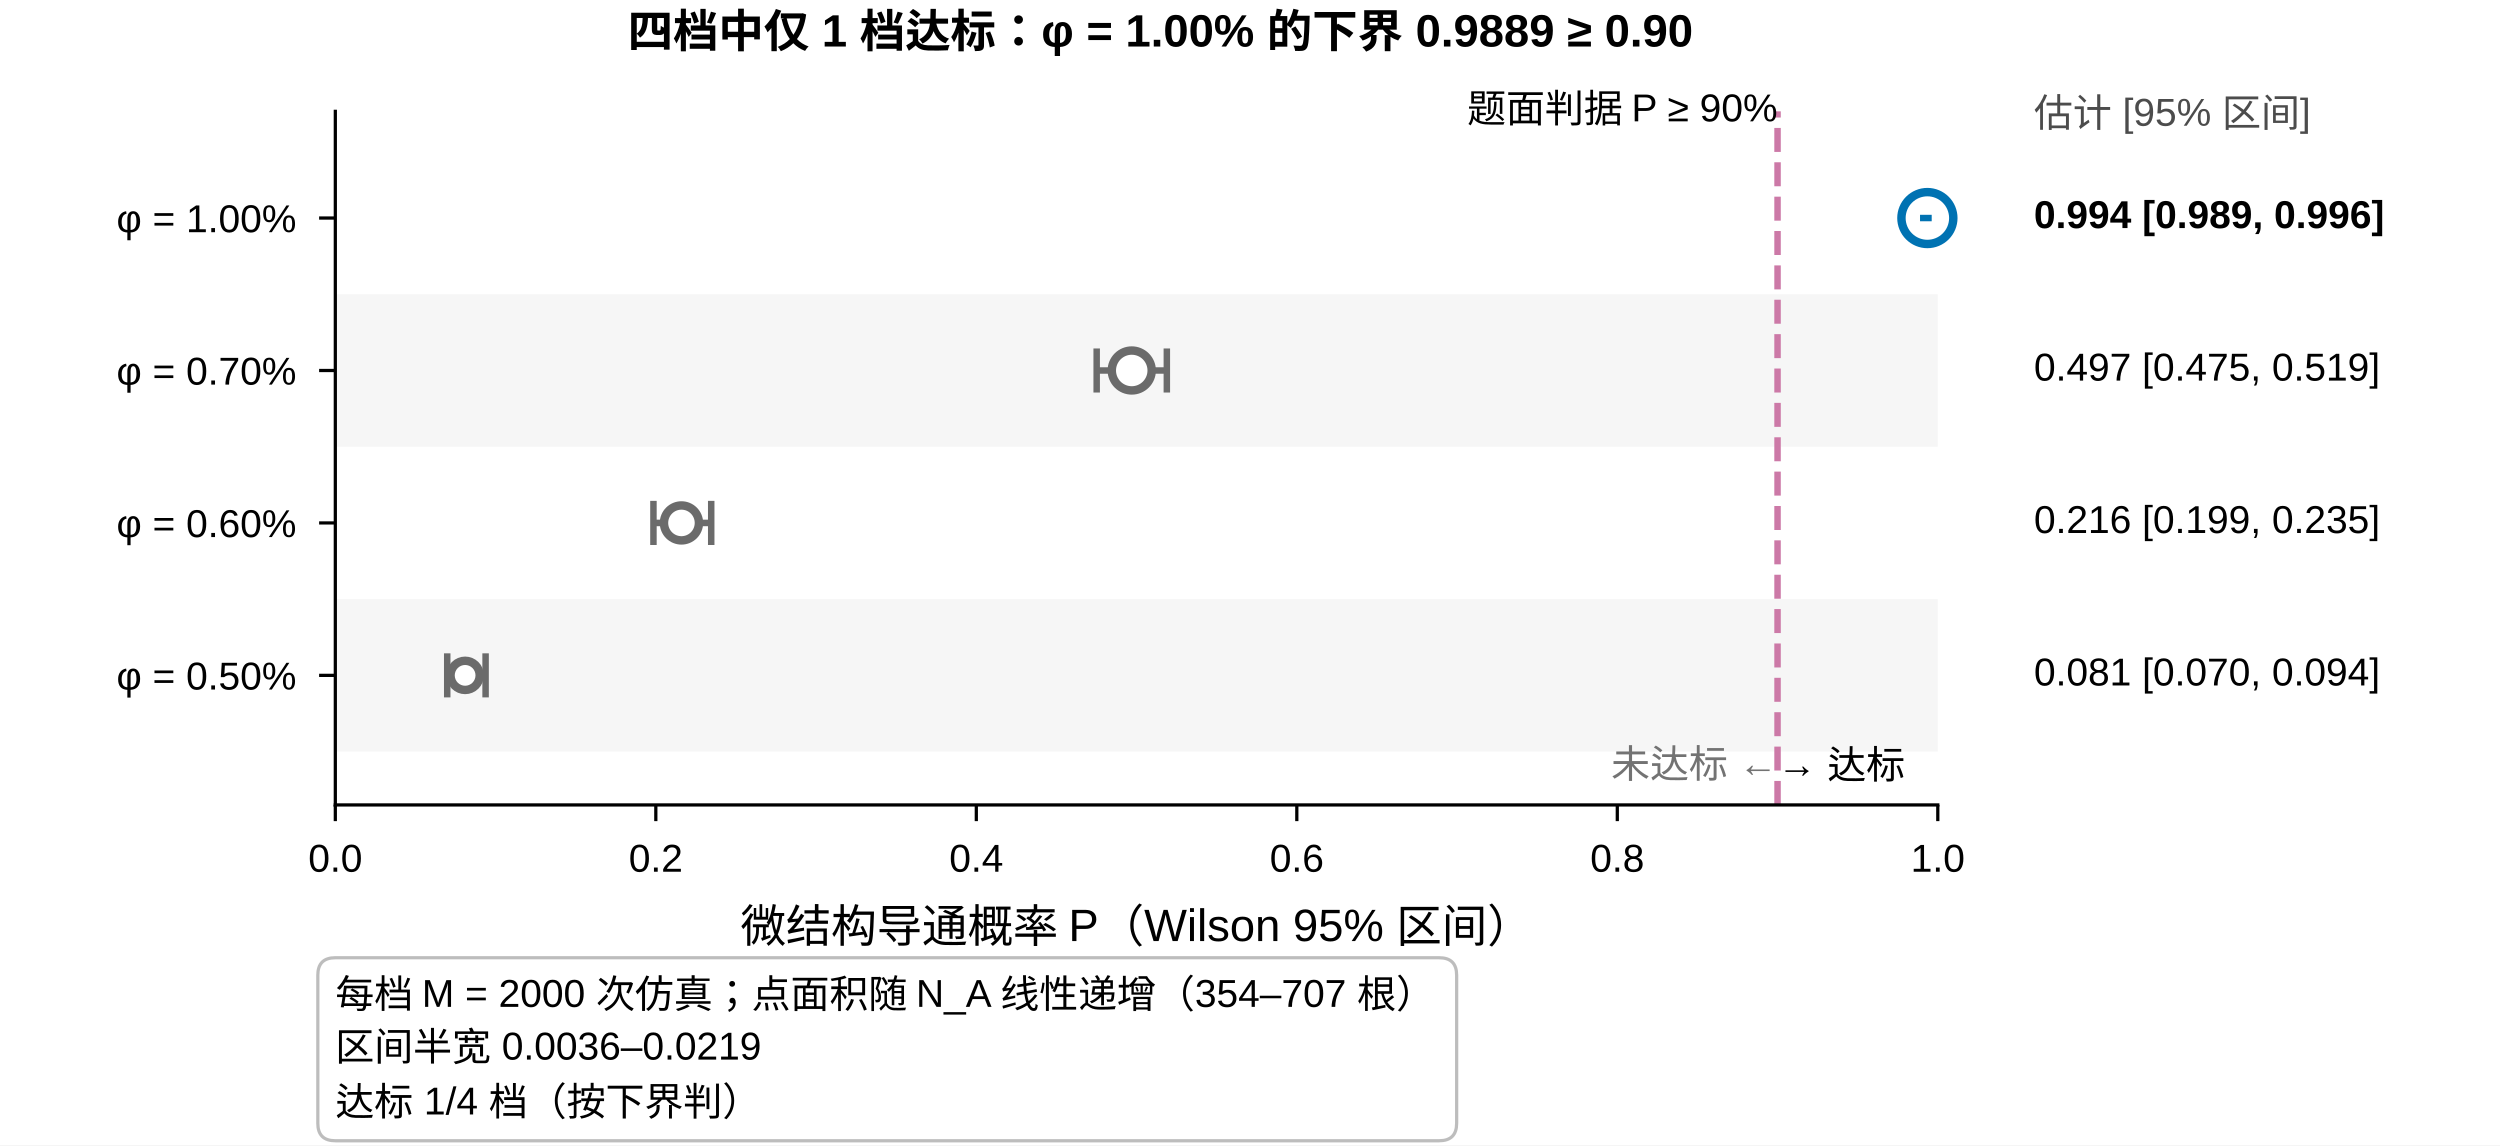
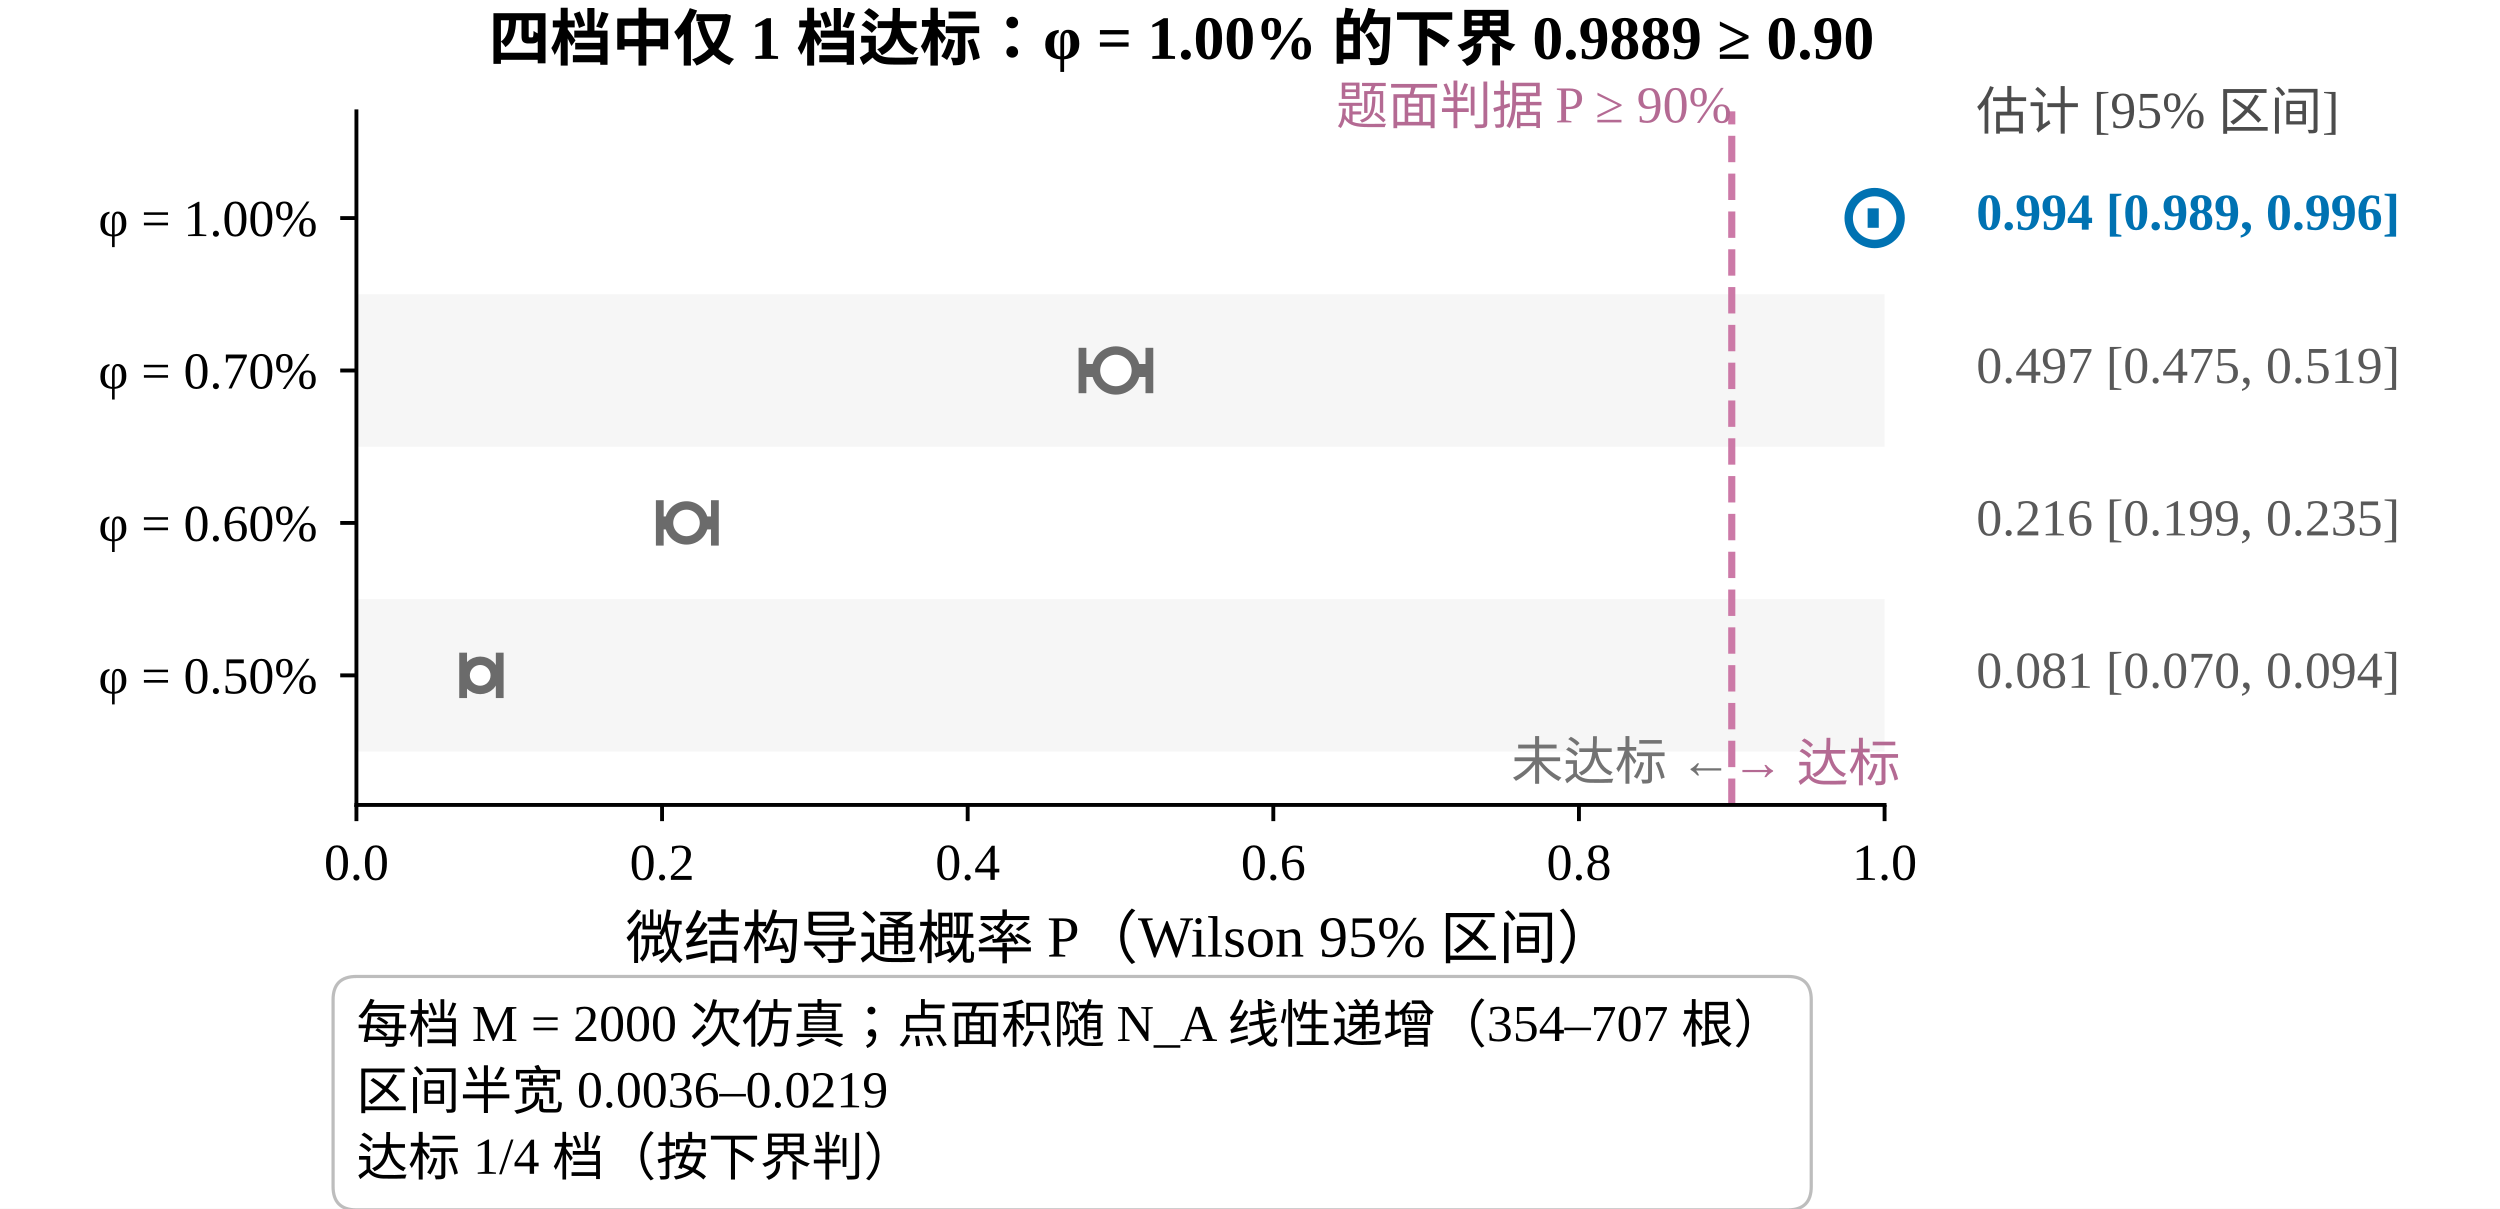
- <svg xmlns="http://www.w3.org/2000/svg" xmlns:xlink="http://www.w3.org/1999/xlink" width="385.512pt" height="176.616pt" viewBox="0 0 385.512 176.616" version="1.1">
+ <svg xmlns="http://www.w3.org/2000/svg" xmlns:xlink="http://www.w3.org/1999/xlink" width="385.512pt" height="186.388pt" viewBox="0 0 385.512 186.388" version="1.1">
  <defs>
    <style type="text/css">*{stroke-linejoin: round; stroke-linecap: butt}</style>
  </defs>
  <g id="figure_1">
    <g id="patch_1">
-       <path d="M 0 176.616  L 385.512 176.616  L 385.512 -0  L 0 -0  z " style="fill: #ffffff" />
+       <path d="M 0 186.388  L 385.512 186.388  L 385.512 0  L 0 0  z " style="fill: #ffffff" />
    </g>
    <g id="axes_1">
      <g id="patch_2">
-         <path d="M 51.708 124.125  L 298.817 124.125  L 298.817 17.169  L 51.708 17.169  z " style="fill: #ffffff" />
+         <path d="M 54.962 124.125  L 290.611 124.125  L 290.611 17.169  L 54.962 17.169  z " style="fill: #ffffff" />
      </g>
      <g id="patch_3">
-         <path d="M 51.708 115.898  L 298.817 115.898  L 298.817 92.391  L 51.708 92.391  z " clip-path="url(#p0f554f791d)" style="fill: #f6f6f6" />
+         <path d="M 54.962 115.898  L 290.611 115.898  L 290.611 92.391  L 54.962 92.391  z " clip-path="url(#p4cfaedc45c)" style="fill: #f6f6f6" />
      </g>
      <g id="patch_4">
-         <path d="M 51.708 68.884  L 298.817 68.884  L 298.817 45.377  L 51.708 45.377  z " clip-path="url(#p0f554f791d)" style="fill: #f6f6f6" />
+         <path d="M 54.962 68.884  L 290.611 68.884  L 290.611 45.377  L 54.962 45.377  z " clip-path="url(#p4cfaedc45c)" style="fill: #f6f6f6" />
      </g>
      <g id="matplotlib.axis_1">
        <g id="xtick_1">
          <g id="line2d_1">
            <defs>
-               <path id="m34de4c57b5" d="M 0 0  L 0 2.5  " style="stroke: #000000; stroke-width: 0.5" />
+               <path id="m7ea502c6c6" d="M 0 0  L 0 2.5  " style="stroke: #000000; stroke-width: 0.6" />
            </defs>
            <g>
-               <use xlink:href="#m34de4c57b5" x="51.708" y="124.125" style="stroke: #000000; stroke-width: 0.5" />
+               <use xlink:href="#m7ea502c6c6" x="54.962" y="124.125" style="stroke: #000000; stroke-width: 0.6" />
            </g>
          </g>
          <g id="text_1">
-             <text style="font-size: 6px; font-family: 'Arial', 'DejaVu Sans', 'Microsoft YaHei', 'SimHei'; text-anchor: middle" x="51.708" y="134.42" transform="rotate(-0 51.70793 134.42)">0.0</text>
+             <text style="font-size: 8px; font-family: 'Times New Roman', 'STIXGeneral', 'DejaVu Serif', 'SimSun', 'STSong', 'STZhongsong', 'Microsoft YaHei', 'SimHei'; text-anchor: middle" x="54.962" y="135.68" transform="rotate(-0 54.96173 135.6803)">0.0</text>
          </g>
        </g>
        <g id="xtick_2">
          <g id="line2d_2">
            <g>
-               <use xlink:href="#m34de4c57b5" x="101.13" y="124.125" style="stroke: #000000; stroke-width: 0.5" />
+               <use xlink:href="#m7ea502c6c6" x="102.092" y="124.125" style="stroke: #000000; stroke-width: 0.6" />
            </g>
          </g>
          <g id="text_2">
-             <text style="font-size: 6px; font-family: 'Arial', 'DejaVu Sans', 'Microsoft YaHei', 'SimHei'; text-anchor: middle" x="101.13" y="134.42" transform="rotate(-0 101.1298 134.42)">0.2</text>
+             <text style="font-size: 8px; font-family: 'Times New Roman', 'STIXGeneral', 'DejaVu Serif', 'SimSun', 'STSong', 'STZhongsong', 'Microsoft YaHei', 'SimHei'; text-anchor: middle" x="102.092" y="135.68" transform="rotate(-0 102.0916 135.6803)">0.2</text>
          </g>
        </g>
        <g id="xtick_3">
          <g id="line2d_3">
            <g>
-               <use xlink:href="#m34de4c57b5" x="150.552" y="124.125" style="stroke: #000000; stroke-width: 0.5" />
+               <use xlink:href="#m7ea502c6c6" x="149.221" y="124.125" style="stroke: #000000; stroke-width: 0.6" />
            </g>
          </g>
          <g id="text_3">
-             <text style="font-size: 6px; font-family: 'Arial', 'DejaVu Sans', 'Microsoft YaHei', 'SimHei'; text-anchor: middle" x="150.552" y="134.42" transform="rotate(-0 150.5517 134.42)">0.4</text>
+             <text style="font-size: 8px; font-family: 'Times New Roman', 'STIXGeneral', 'DejaVu Serif', 'SimSun', 'STSong', 'STZhongsong', 'Microsoft YaHei', 'SimHei'; text-anchor: middle" x="149.221" y="135.68" transform="rotate(-0 149.2215 135.6803)">0.4</text>
          </g>
        </g>
        <g id="xtick_4">
          <g id="line2d_4">
            <g>
-               <use xlink:href="#m34de4c57b5" x="199.974" y="124.125" style="stroke: #000000; stroke-width: 0.5" />
+               <use xlink:href="#m7ea502c6c6" x="196.351" y="124.125" style="stroke: #000000; stroke-width: 0.6" />
            </g>
          </g>
          <g id="text_4">
-             <text style="font-size: 6px; font-family: 'Arial', 'DejaVu Sans', 'Microsoft YaHei', 'SimHei'; text-anchor: middle" x="199.974" y="134.42" transform="rotate(-0 199.9736 134.42)">0.6</text>
+             <text style="font-size: 8px; font-family: 'Times New Roman', 'STIXGeneral', 'DejaVu Serif', 'SimSun', 'STSong', 'STZhongsong', 'Microsoft YaHei', 'SimHei'; text-anchor: middle" x="196.351" y="135.68" transform="rotate(-0 196.3514 135.6803)">0.6</text>
          </g>
        </g>
        <g id="xtick_5">
          <g id="line2d_5">
            <g>
-               <use xlink:href="#m34de4c57b5" x="249.395" y="124.125" style="stroke: #000000; stroke-width: 0.5" />
+               <use xlink:href="#m7ea502c6c6" x="243.481" y="124.125" style="stroke: #000000; stroke-width: 0.6" />
            </g>
          </g>
          <g id="text_5">
-             <text style="font-size: 6px; font-family: 'Arial', 'DejaVu Sans', 'Microsoft YaHei', 'SimHei'; text-anchor: middle" x="249.395" y="134.42" transform="rotate(-0 249.3954 134.42)">0.8</text>
+             <text style="font-size: 8px; font-family: 'Times New Roman', 'STIXGeneral', 'DejaVu Serif', 'SimSun', 'STSong', 'STZhongsong', 'Microsoft YaHei', 'SimHei'; text-anchor: middle" x="243.481" y="135.68" transform="rotate(-0 243.4812 135.6803)">0.8</text>
          </g>
        </g>
        <g id="xtick_6">
          <g id="line2d_6">
            <g>
-               <use xlink:href="#m34de4c57b5" x="298.817" y="124.125" style="stroke: #000000; stroke-width: 0.5" />
+               <use xlink:href="#m7ea502c6c6" x="290.611" y="124.125" style="stroke: #000000; stroke-width: 0.6" />
            </g>
          </g>
          <g id="text_6">
-             <text style="font-size: 6px; font-family: 'Arial', 'DejaVu Sans', 'Microsoft YaHei', 'SimHei'; text-anchor: middle" x="298.817" y="134.42" transform="rotate(-0 298.8173 134.42)">1.0</text>
+             <text style="font-size: 8px; font-family: 'Times New Roman', 'STIXGeneral', 'DejaVu Serif', 'SimSun', 'STSong', 'STZhongsong', 'Microsoft YaHei', 'SimHei'; text-anchor: middle" x="290.611" y="135.68" transform="rotate(-0 290.6111 135.6803)">1.0</text>
          </g>
        </g>
        <g id="text_7">
-           <text style="font-size: 7px; font-family: 'Arial', 'DejaVu Sans', 'Microsoft YaHei', 'SimHei'; text-anchor: middle" x="175.263" y="145.3" transform="rotate(-0 175.2626 145.3)">微结构导通概率 P（Wilson 95% 区间）</text>
+           <text style="font-size: 9px; font-family: 'Times New Roman', 'STIXGeneral', 'DejaVu Serif', 'SimSun', 'STSong', 'STZhongsong', 'Microsoft YaHei', 'SimHei'; text-anchor: middle" x="172.786" y="147.798" transform="rotate(-0 172.7864 147.7984)">微结构导通概率 P（Wilson 95% 区间）</text>
        </g>
      </g>
      <g id="matplotlib.axis_2">
        <g id="ytick_1">
          <g id="line2d_7">
            <defs>
-               <path id="m2fb63e2269" d="M 0 0  L -2.5 0  " style="stroke: #000000; stroke-width: 0.5" />
+               <path id="mdec83e22ec" d="M 0 0  L -2.5 0  " style="stroke: #000000; stroke-width: 0.6" />
            </defs>
            <g>
-               <use xlink:href="#m2fb63e2269" x="51.708" y="104.144" style="stroke: #000000; stroke-width: 0.5" />
+               <use xlink:href="#mdec83e22ec" x="54.962" y="104.144" style="stroke: #000000; stroke-width: 0.6" />
            </g>
          </g>
          <g id="text_8">
-             <text style="font-size: 6px; font-family: 'Arial', 'DejaVu Sans', 'Microsoft YaHei', 'SimHei'; text-anchor: end" x="45.708" y="106.328" transform="rotate(-0 45.70793 106.3283)">φ = 0.50%</text>
+             <text style="font-size: 8px; font-family: 'Times New Roman', 'STIXGeneral', 'DejaVu Serif', 'SimSun', 'STSong', 'STZhongsong', 'Microsoft YaHei', 'SimHei'; text-anchor: end" x="48.962" y="106.922" transform="rotate(-0 48.96173 106.9219)">φ = 0.50%</text>
          </g>
        </g>
        <g id="ytick_2">
          <g id="line2d_8">
            <g>
-               <use xlink:href="#m2fb63e2269" x="51.708" y="80.638" style="stroke: #000000; stroke-width: 0.5" />
+               <use xlink:href="#mdec83e22ec" x="54.962" y="80.638" style="stroke: #000000; stroke-width: 0.6" />
            </g>
          </g>
          <g id="text_9">
-             <text style="font-size: 6px; font-family: 'Arial', 'DejaVu Sans', 'Microsoft YaHei', 'SimHei'; text-anchor: end" x="45.708" y="82.821" transform="rotate(-0 45.70793 82.82142)">φ = 0.60%</text>
+             <text style="font-size: 8px; font-family: 'Times New Roman', 'STIXGeneral', 'DejaVu Serif', 'SimSun', 'STSong', 'STZhongsong', 'Microsoft YaHei', 'SimHei'; text-anchor: end" x="48.962" y="83.415" transform="rotate(-0 48.96173 83.41501)">φ = 0.60%</text>
          </g>
        </g>
        <g id="ytick_3">
          <g id="line2d_9">
            <g>
-               <use xlink:href="#m2fb63e2269" x="51.708" y="57.131" style="stroke: #000000; stroke-width: 0.5" />
+               <use xlink:href="#mdec83e22ec" x="54.962" y="57.131" style="stroke: #000000; stroke-width: 0.6" />
            </g>
          </g>
          <g id="text_10">
-             <text style="font-size: 6px; font-family: 'Arial', 'DejaVu Sans', 'Microsoft YaHei', 'SimHei'; text-anchor: end" x="45.708" y="59.315" transform="rotate(-0 45.70793 59.31452)">φ = 0.70%</text>
+             <text style="font-size: 8px; font-family: 'Times New Roman', 'STIXGeneral', 'DejaVu Serif', 'SimSun', 'STSong', 'STZhongsong', 'Microsoft YaHei', 'SimHei'; text-anchor: end" x="48.962" y="59.908" transform="rotate(-0 48.96173 59.90811)">φ = 0.70%</text>
          </g>
        </g>
        <g id="ytick_4">
          <g id="line2d_10">
            <g>
-               <use xlink:href="#m2fb63e2269" x="51.708" y="33.624" style="stroke: #000000; stroke-width: 0.5" />
+               <use xlink:href="#mdec83e22ec" x="54.962" y="33.624" style="stroke: #000000; stroke-width: 0.6" />
            </g>
          </g>
          <g id="text_11">
-             <text style="font-size: 6px; font-family: 'Arial', 'DejaVu Sans', 'Microsoft YaHei', 'SimHei'; text-anchor: end" x="45.708" y="35.808" transform="rotate(-0 45.70793 35.80762)">φ = 1.00%</text>
+             <text style="font-size: 8px; font-family: 'Times New Roman', 'STIXGeneral', 'DejaVu Serif', 'SimSun', 'STSong', 'STZhongsong', 'Microsoft YaHei', 'SimHei'; text-anchor: end" x="48.962" y="36.401" transform="rotate(-0 48.96173 36.40121)">φ = 1.00%</text>
          </g>
        </g>
      </g>
      <g id="line2d_11">
-         <path d="M 274.106 124.125  L 274.106 17.169  " clip-path="url(#p0f554f791d)" style="fill: none; stroke-dasharray: 3.7,1.6; stroke-dashoffset: 0; stroke: #cc79a7" />
+         <path d="M 267.046 124.125  L 267.046 17.169  " clip-path="url(#p4cfaedc45c)" style="fill: none; stroke-dasharray: 4.07,1.76; stroke-dashoffset: 0; stroke: #cc79a7; stroke-width: 1.1" />
      </g>
      <g id="line2d_12">
-         <path d="M 68.964 104.144  L 74.881 104.144  " clip-path="url(#p0f554f791d)" style="fill: none; stroke: #6b6b6b" />
+         <path d="M 71.417 104.144  L 77.06 104.144  " clip-path="url(#p4cfaedc45c)" style="fill: none; stroke: #6b6b6b; stroke-width: 2" />
      </g>
      <g id="line2d_13">
-         <path d="M 68.964 107.046  L 68.964 101.243  " clip-path="url(#p0f554f791d)" style="fill: none; stroke: #6b6b6b; stroke-linecap: square" />
+         <path d="M 71.417 107.046  L 71.417 101.243  " clip-path="url(#p4cfaedc45c)" style="fill: none; stroke: #6b6b6b; stroke-width: 1.2; stroke-linecap: square" />
      </g>
      <g id="line2d_14">
-         <path d="M 74.881 107.046  L 74.881 101.243  " clip-path="url(#p0f554f791d)" style="fill: none; stroke: #6b6b6b; stroke-linecap: square" />
+         <path d="M 77.06 107.046  L 77.06 101.243  " clip-path="url(#p4cfaedc45c)" style="fill: none; stroke: #6b6b6b; stroke-width: 1.2; stroke-linecap: square" />
      </g>
      <g id="line2d_15">
-         <path d="M 100.764 80.638  L 109.673 80.638  " clip-path="url(#p0f554f791d)" style="fill: none; stroke: #6b6b6b" />
+         <path d="M 101.742 80.638  L 110.238 80.638  " clip-path="url(#p4cfaedc45c)" style="fill: none; stroke: #6b6b6b; stroke-width: 2" />
      </g>
      <g id="line2d_16">
-         <path d="M 100.764 83.539  L 100.764 77.736  " clip-path="url(#p0f554f791d)" style="fill: none; stroke: #6b6b6b; stroke-linecap: square" />
+         <path d="M 101.742 83.539  L 101.742 77.736  " clip-path="url(#p4cfaedc45c)" style="fill: none; stroke: #6b6b6b; stroke-width: 1.2; stroke-linecap: square" />
      </g>
      <g id="line2d_17">
-         <path d="M 109.673 83.539  L 109.673 77.736  " clip-path="url(#p0f554f791d)" style="fill: none; stroke: #6b6b6b; stroke-linecap: square" />
+         <path d="M 110.238 83.539  L 110.238 77.736  " clip-path="url(#p4cfaedc45c)" style="fill: none; stroke: #6b6b6b; stroke-width: 1.2; stroke-linecap: square" />
      </g>
      <g id="line2d_18">
-         <path d="M 169.113 57.131  L 179.932 57.131  " clip-path="url(#p0f554f791d)" style="fill: none; stroke: #6b6b6b" />
+         <path d="M 166.922 57.131  L 177.24 57.131  " clip-path="url(#p4cfaedc45c)" style="fill: none; stroke: #6b6b6b; stroke-width: 2" />
      </g>
      <g id="line2d_19">
-         <path d="M 169.113 60.032  L 169.113 54.23  " clip-path="url(#p0f554f791d)" style="fill: none; stroke: #6b6b6b; stroke-linecap: square" />
+         <path d="M 166.922 60.032  L 166.922 54.23  " clip-path="url(#p4cfaedc45c)" style="fill: none; stroke: #6b6b6b; stroke-width: 1.2; stroke-linecap: square" />
      </g>
      <g id="line2d_20">
-         <path d="M 179.932 60.032  L 179.932 54.23  " clip-path="url(#p0f554f791d)" style="fill: none; stroke: #6b6b6b; stroke-linecap: square" />
+         <path d="M 177.24 60.032  L 177.24 54.23  " clip-path="url(#p4cfaedc45c)" style="fill: none; stroke: #6b6b6b; stroke-width: 1.2; stroke-linecap: square" />
      </g>
      <g id="line2d_21">
-         <path d="M 296.077 36.525  L 296.077 30.723  " clip-path="url(#p0f554f791d)" style="fill: none; stroke: #0072b2; stroke-linecap: square" />
+         <path d="M 287.998 36.525  L 287.998 30.723  " clip-path="url(#p4cfaedc45c)" style="fill: none; stroke: #0072b2; stroke-width: 1.6; stroke-linecap: square" />
      </g>
      <g id="line2d_22">
-         <path d="M 297.878 36.525  L 297.878 30.723  " clip-path="url(#p0f554f791d)" style="fill: none; stroke: #0072b2; stroke-linecap: square" />
+         <path d="M 289.715 36.525  L 289.715 30.723  " clip-path="url(#p4cfaedc45c)" style="fill: none; stroke: #0072b2; stroke-width: 1.6; stroke-linecap: square" />
      </g>
      <g id="patch_5">
-         <path d="M 51.708 124.125  L 51.708 17.169  " style="fill: none; stroke: #000000; stroke-width: 0.5; stroke-linejoin: miter; stroke-linecap: square" />
+         <path d="M 54.962 124.125  L 54.962 17.169  " style="fill: none; stroke: #000000; stroke-width: 0.6; stroke-linejoin: miter; stroke-linecap: square" />
      </g>
      <g id="patch_6">
-         <path d="M 51.708 124.125  L 298.817 124.125  " style="fill: none; stroke: #000000; stroke-width: 0.5; stroke-linejoin: miter; stroke-linecap: square" />
+         <path d="M 54.962 124.125  L 290.611 124.125  " style="fill: none; stroke: #000000; stroke-width: 0.6; stroke-linejoin: miter; stroke-linecap: square" />
      </g>
      <g id="text_12">
-         <text style="font-size: 6px; font-family: 'Arial', 'DejaVu Sans', 'Microsoft YaHei', 'SimHei'; text-anchor: end" x="274.106" y="18.865" transform="rotate(-0 274.1064 18.86482)">题面判据 P ≥ 90% </text>
+         <text style="font-size: 8px; font-family: 'Times New Roman', 'STIXGeneral', 'DejaVu Serif', 'SimSun', 'STSong', 'STZhongsong', 'Microsoft YaHei', 'SimHei'; text-anchor: end; fill: #b46a93" x="267.046" y="19.13" transform="rotate(-0 267.0462 19.12951)">题面判据 P ≥ 90% </text>
      </g>
      <g id="text_13">
-         <text style="font-size: 6px; font-family: 'Arial', 'DejaVu Sans', 'Microsoft YaHei', 'SimHei'; text-anchor: end; fill: #737373" x="274.106" y="119.936" transform="rotate(-0 274.1064 119.9361)">未达标 ← </text>
+         <text style="font-size: 8px; font-family: 'Times New Roman', 'STIXGeneral', 'DejaVu Serif', 'SimSun', 'STSong', 'STZhongsong', 'Microsoft YaHei', 'SimHei'; text-anchor: end; fill: #737373" x="267.046" y="120.225" transform="rotate(-0 267.0462 120.2248)">未达标 ← </text>
      </g>
      <g id="text_14">
-         <text style="font-size: 6px; font-family: 'Arial', 'DejaVu Sans', 'Microsoft YaHei', 'SimHei'; text-anchor: start" x="274.106" y="119.913" transform="rotate(-0 274.1064 119.9126)"> → 达标</text>
+         <text style="font-size: 8px; font-family: 'Times New Roman', 'STIXGeneral', 'DejaVu Serif', 'SimSun', 'STSong', 'STZhongsong', 'Microsoft YaHei', 'SimHei'; text-anchor: start; fill: #b46a93" x="267.046" y="120.225" transform="rotate(-0 267.0462 120.2248)"> → 达标</text>
      </g>
      <g id="text_15">
-         <text style="font-size: 6px; font-family: 'Arial', 'DejaVu Sans', 'Microsoft YaHei', 'SimHei'; text-anchor: start" x="313.644" y="105.704" transform="rotate(-0 313.6439 105.7044)">0.081 [0.070, 0.094]</text>
+         <text style="font-size: 8px; font-family: 'Times New Roman', 'STIXGeneral', 'DejaVu Serif', 'SimSun', 'STSong', 'STZhongsong', 'Microsoft YaHei', 'SimHei'; text-anchor: start; fill: #595959" x="304.75" y="106.066" transform="rotate(-0 304.7501 106.0663)">0.081 [0.070, 0.094]</text>
      </g>
      <g id="text_16">
-         <text style="font-size: 6px; font-family: 'Arial', 'DejaVu Sans', 'Microsoft YaHei', 'SimHei'; text-anchor: start" x="313.644" y="82.198" transform="rotate(-0 313.6439 82.19751)">0.216 [0.199, 0.235]</text>
+         <text style="font-size: 8px; font-family: 'Times New Roman', 'STIXGeneral', 'DejaVu Serif', 'SimSun', 'STSong', 'STZhongsong', 'Microsoft YaHei', 'SimHei'; text-anchor: start; fill: #595959" x="304.75" y="82.559" transform="rotate(-0 304.7501 82.55939)">0.216 [0.199, 0.235]</text>
      </g>
      <g id="text_17">
-         <text style="font-size: 6px; font-family: 'Arial', 'DejaVu Sans', 'Microsoft YaHei', 'SimHei'; text-anchor: start" x="313.644" y="58.691" transform="rotate(-0 313.6439 58.69061)">0.497 [0.475, 0.519]</text>
+         <text style="font-size: 8px; font-family: 'Times New Roman', 'STIXGeneral', 'DejaVu Serif', 'SimSun', 'STSong', 'STZhongsong', 'Microsoft YaHei', 'SimHei'; text-anchor: start; fill: #595959" x="304.75" y="59.052" transform="rotate(-0 304.7501 59.05249)">0.497 [0.475, 0.519]</text>
      </g>
      <g id="text_18">
-         <text style="font-weight: 700; font-size: 6px; font-family: 'Arial', 'DejaVu Sans', 'Microsoft YaHei', 'SimHei'; text-anchor: start" x="313.644" y="35.175" transform="rotate(-0 313.6439 35.17481)">0.994 [0.989, 0.996]</text>
+         <text style="font-weight: 700; font-size: 8px; font-family: 'Times New Roman', 'STIXGeneral', 'DejaVu Serif', 'SimSun', 'STSong', 'STZhongsong', 'Microsoft YaHei', 'SimHei'; text-anchor: start; fill: #0072b2" x="304.75" y="35.417" transform="rotate(-0 304.7501 35.41684)">0.994 [0.989, 0.996]</text>
      </g>
      <g id="text_19">
-         <text style="font-size: 6px; font-family: 'Arial', 'DejaVu Sans', 'Microsoft YaHei', 'SimHei'; text-anchor: start; fill: #4c4c4c" x="313.644" y="19.549" transform="rotate(-0 313.6439 19.54918)">估计 [95% 区间]</text>
+         <text style="font-size: 8px; font-family: 'Times New Roman', 'STIXGeneral', 'DejaVu Serif', 'SimSun', 'STSong', 'STZhongsong', 'Microsoft YaHei', 'SimHei'; text-anchor: start; fill: #4c4c4c" x="304.75" y="19.973" transform="rotate(-0 304.7501 19.97277)">估计 [95% 区间]</text>
      </g>
      <g id="line2d_23">
        <defs>
-           <path id="md922bb29e6" d="M 0 2.25  C 0.597 2.25 1.169 2.013 1.591 1.591  C 2.013 1.169 2.25 0.597 2.25 0  C 2.25 -0.597 2.013 -1.169 1.591 -1.591  C 1.169 -2.013 0.597 -2.25 0 -2.25  C -0.597 -2.25 -1.169 -2.013 -1.591 -1.591  C -2.013 -1.169 -2.25 -0.597 -2.25 0  C -2.25 0.597 -2.013 1.169 -1.591 1.591  C -1.169 2.013 -0.597 2.25 0 2.25  z " style="stroke: #6b6b6b; stroke-width: 1.3" />
-         </defs>
-         <g>
-           <use xlink:href="#md922bb29e6" x="71.724" y="104.144" style="fill: #ffffff; stroke: #6b6b6b; stroke-width: 1.3" />
+           <path id="mef215e32c2" d="M 0 2.25  C 0.597 2.25 1.169 2.013 1.591 1.591  C 2.013 1.169 2.25 0.597 2.25 0  C 2.25 -0.597 2.013 -1.169 1.591 -1.591  C 1.169 -2.013 0.597 -2.25 0 -2.25  C -0.597 -2.25 -1.169 -2.013 -1.591 -1.591  C -2.013 -1.169 -2.25 -0.597 -2.25 0  C -2.25 0.597 -2.013 1.169 -1.591 1.591  C -1.169 2.013 -0.597 2.25 0 2.25  z " style="stroke: #6b6b6b; stroke-width: 1.3" />
+         </defs>
+         <g>
+           <use xlink:href="#mef215e32c2" x="74.049" y="104.144" style="fill: #ffffff; stroke: #6b6b6b; stroke-width: 1.3" />
        </g>
      </g>
      <g id="line2d_24">
        <defs>
-           <path id="m8002f3cc6d" d="M 0 2.695  C 0.715 2.695 1.4 2.411 1.906 1.906  C 2.411 1.4 2.695 0.715 2.695 0  C 2.695 -0.715 2.411 -1.4 1.906 -1.906  C 1.4 -2.411 0.715 -2.695 0 -2.695  C -0.715 -2.695 -1.4 -2.411 -1.906 -1.906  C -2.411 -1.4 -2.695 -0.715 -2.695 0  C -2.695 0.715 -2.411 1.4 -1.906 1.906  C -1.4 2.411 -0.715 2.695 0 2.695  z " style="stroke: #6b6b6b; stroke-width: 1.3" />
-         </defs>
-         <g>
-           <use xlink:href="#m8002f3cc6d" x="105.084" y="80.638" style="fill: #ffffff; stroke: #6b6b6b; stroke-width: 1.3" />
+           <path id="mb6b1f08c98" d="M 0 2.695  C 0.715 2.695 1.4 2.411 1.906 1.906  C 2.411 1.4 2.695 0.715 2.695 0  C 2.695 -0.715 2.411 -1.4 1.906 -1.906  C 1.4 -2.411 0.715 -2.695 0 -2.695  C -0.715 -2.695 -1.4 -2.411 -1.906 -1.906  C -2.411 -1.4 -2.695 -0.715 -2.695 0  C -2.695 0.715 -2.411 1.4 -1.906 1.906  C -1.4 2.411 -0.715 2.695 0 2.695  z " style="stroke: #6b6b6b; stroke-width: 1.3" />
+         </defs>
+         <g>
+           <use xlink:href="#mb6b1f08c98" x="105.862" y="80.638" style="fill: #ffffff; stroke: #6b6b6b; stroke-width: 1.3" />
        </g>
      </g>
      <g id="line2d_25">
        <defs>
-           <path id="m3a19ecd6c5" d="M 0 3.076  C 0.816 3.076 1.598 2.752 2.175 2.175  C 2.752 1.598 3.076 0.816 3.076 0  C 3.076 -0.816 2.752 -1.598 2.175 -2.175  C 1.598 -2.752 0.816 -3.076 0 -3.076  C -0.816 -3.076 -1.598 -2.752 -2.175 -2.175  C -2.752 -1.598 -3.076 -0.816 -3.076 0  C -3.076 0.816 -2.752 1.598 -2.175 2.175  C -1.598 2.752 -0.816 3.076 0 3.076  z " style="stroke: #6b6b6b; stroke-width: 1.3" />
-         </defs>
-         <g>
-           <use xlink:href="#m3a19ecd6c5" x="174.521" y="57.131" style="fill: #ffffff; stroke: #6b6b6b; stroke-width: 1.3" />
+           <path id="m8bf96091e7" d="M 0 3.076  C 0.816 3.076 1.598 2.752 2.175 2.175  C 2.752 1.598 3.076 0.816 3.076 0  C 3.076 -0.816 2.752 -1.598 2.175 -2.175  C 1.598 -2.752 0.816 -3.076 0 -3.076  C -0.816 -3.076 -1.598 -2.752 -2.175 -2.175  C -2.752 -1.598 -3.076 -0.816 -3.076 0  C -3.076 0.816 -2.752 1.598 -2.175 2.175  C -1.598 2.752 -0.816 3.076 0 3.076  z " style="stroke: #6b6b6b; stroke-width: 1.3" />
+         </defs>
+         <g>
+           <use xlink:href="#m8bf96091e7" x="172.079" y="57.131" style="fill: #ffffff; stroke: #6b6b6b; stroke-width: 1.3" />
        </g>
      </g>
      <g id="line2d_26">
        <defs>
-           <path id="m81491aef36" d="M 0 4  C 1.061 4 2.078 3.579 2.828 2.828  C 3.579 2.078 4 1.061 4 0  C 4 -1.061 3.579 -2.078 2.828 -2.828  C 2.078 -3.579 1.061 -4 0 -4  C -1.061 -4 -2.078 -3.579 -2.828 -2.828  C -3.579 -2.078 -4 -1.061 -4 0  C -4 1.061 -3.579 2.078 -2.828 2.828  C -2.078 3.579 -1.061 4 0 4  z " style="stroke: #0072b2; stroke-width: 1.3" />
-         </defs>
-         <g>
-           <use xlink:href="#m81491aef36" x="297.211" y="33.624" style="fill: #ffffff; stroke: #0072b2; stroke-width: 1.3" />
+           <path id="m8a32d290f1" d="M 0 4  C 1.061 4 2.078 3.579 2.828 2.828  C 3.579 2.078 4 1.061 4 0  C 4 -1.061 3.579 -2.078 2.828 -2.828  C 2.078 -3.579 1.061 -4 0 -4  C -1.061 -4 -2.078 -3.579 -2.828 -2.828  C -3.579 -2.078 -4 -1.061 -4 0  C -4 1.061 -3.579 2.078 -2.828 2.828  C -2.078 3.579 -1.061 4 0 4  z " style="stroke: #0072b2; stroke-width: 1.3" />
+         </defs>
+         <g>
+           <use xlink:href="#m8a32d290f1" x="289.079" y="33.624" style="fill: #ffffff; stroke: #0072b2; stroke-width: 1.3" />
        </g>
      </g>
      <g id="line2d_27">
-         <path d="M 296.077 33.624  L 297.878 33.624  " clip-path="url(#p0f554f791d)" style="fill: none; stroke: #0072b2" />
+         <path d="M 287.998 33.624  L 289.715 33.624  " clip-path="url(#p4cfaedc45c)" style="fill: none; stroke: #0072b2; stroke-width: 3" />
      </g>
      <g id="text_20">
        <g id="patch_7">
-           <path d="M 51.708 175.909  L 221.922 175.909  Q 224.622 175.909 224.622 173.209  L 224.622 150.388  Q 224.622 147.688 221.922 147.688  L 51.708 147.688  Q 49.008 147.688 49.008 150.388  L 49.008 173.209  Q 49.008 175.909 51.708 175.909  z " style="fill: #ffffff; opacity: 0.85; stroke: #b2b2b2; stroke-width: 0.5; stroke-linejoin: miter" />
-         </g>
-         <text style="font-size: 6px; font-family: 'Arial', 'DejaVu Sans', 'Microsoft YaHei', 'SimHei'" transform="translate(51.70793 155.4245)">每档 M = 2000 次仿真；点面积随 N_A 线性递增（354–707 根）</text>
-         <text style="font-size: 6px; font-family: 'Arial', 'DejaVu Sans', 'Microsoft YaHei', 'SimHei'" transform="translate(51.70793 163.547)">区间半宽 0.0036–0.0219</text>
-         <text style="font-size: 6px; font-family: 'Arial', 'DejaVu Sans', 'Microsoft YaHei', 'SimHei'" transform="translate(51.70793 172.0169)">达标 1/4 档（按下界判）</text>
+           <path d="M 54.962 186.571  L 275.702 186.571  Q 279.302 186.571 279.302 182.971  L 279.302 154.176  Q 279.302 150.576 275.702 150.576  L 54.962 150.576  Q 51.362 150.576 51.362 154.176  L 51.362 182.971  Q 51.362 186.571 54.962 186.571  z " style="fill: #ffffff; opacity: 0.85; stroke: #b2b2b2; stroke-width: 0.5; stroke-linejoin: miter" />
+         </g>
+         <text style="font-size: 8px; font-family: 'Times New Roman', 'STIXGeneral', 'DejaVu Serif', 'SimSun', 'STSong', 'STZhongsong', 'Microsoft YaHei', 'SimHei'" transform="translate(54.96173 160.7845)">每档 M = 2000 次仿真；点面积随 N_A 线性递增（354–707 根）</text>
+         <text style="font-size: 8px; font-family: 'Times New Roman', 'STIXGeneral', 'DejaVu Serif', 'SimSun', 'STSong', 'STZhongsong', 'Microsoft YaHei', 'SimHei'" transform="translate(54.96173 171.0064)">区间半宽 0.0036–0.0219</text>
+         <text style="font-size: 8px; font-family: 'Times New Roman', 'STIXGeneral', 'DejaVu Serif', 'SimSun', 'STSong', 'STZhongsong', 'Microsoft YaHei', 'SimHei'" transform="translate(54.96173 181.2602)">达标 1/4 档（按下界判）</text>
      </g>
    </g>
    <g id="text_21">
-       <text style="font-weight: 700; font-size: 7px; font-family: 'Arial', 'DejaVu Sans', 'Microsoft YaHei', 'SimHei'; text-anchor: middle" x="178.927" y="7.288" transform="rotate(-0 178.9268 7.288281)">四档中仅 1 档达标：φ = 1.00% 的下界 0.9889 ≥ 0.90</text>
+       <text style="font-weight: 700; font-size: 9.5px; font-family: 'Times New Roman', 'STIXGeneral', 'DejaVu Serif', 'SimSun', 'STSong', 'STZhongsong', 'Microsoft YaHei', 'SimHei'; text-anchor: middle" x="182.181" y="9.27" transform="rotate(-0 182.1806 9.270078)">四档中仅 1 档达标：φ = 1.00% 的下界 0.9889 ≥ 0.90</text>
    </g>
  </g>
  <defs>
-     <clipPath id="p0f554f791d">
-       <rect x="51.708" y="17.169" width="247.109" height="106.956" />
+     <clipPath id="p4cfaedc45c">
+       <rect x="54.962" y="17.169" width="235.649" height="106.956" />
    </clipPath>
  </defs>
</svg>
